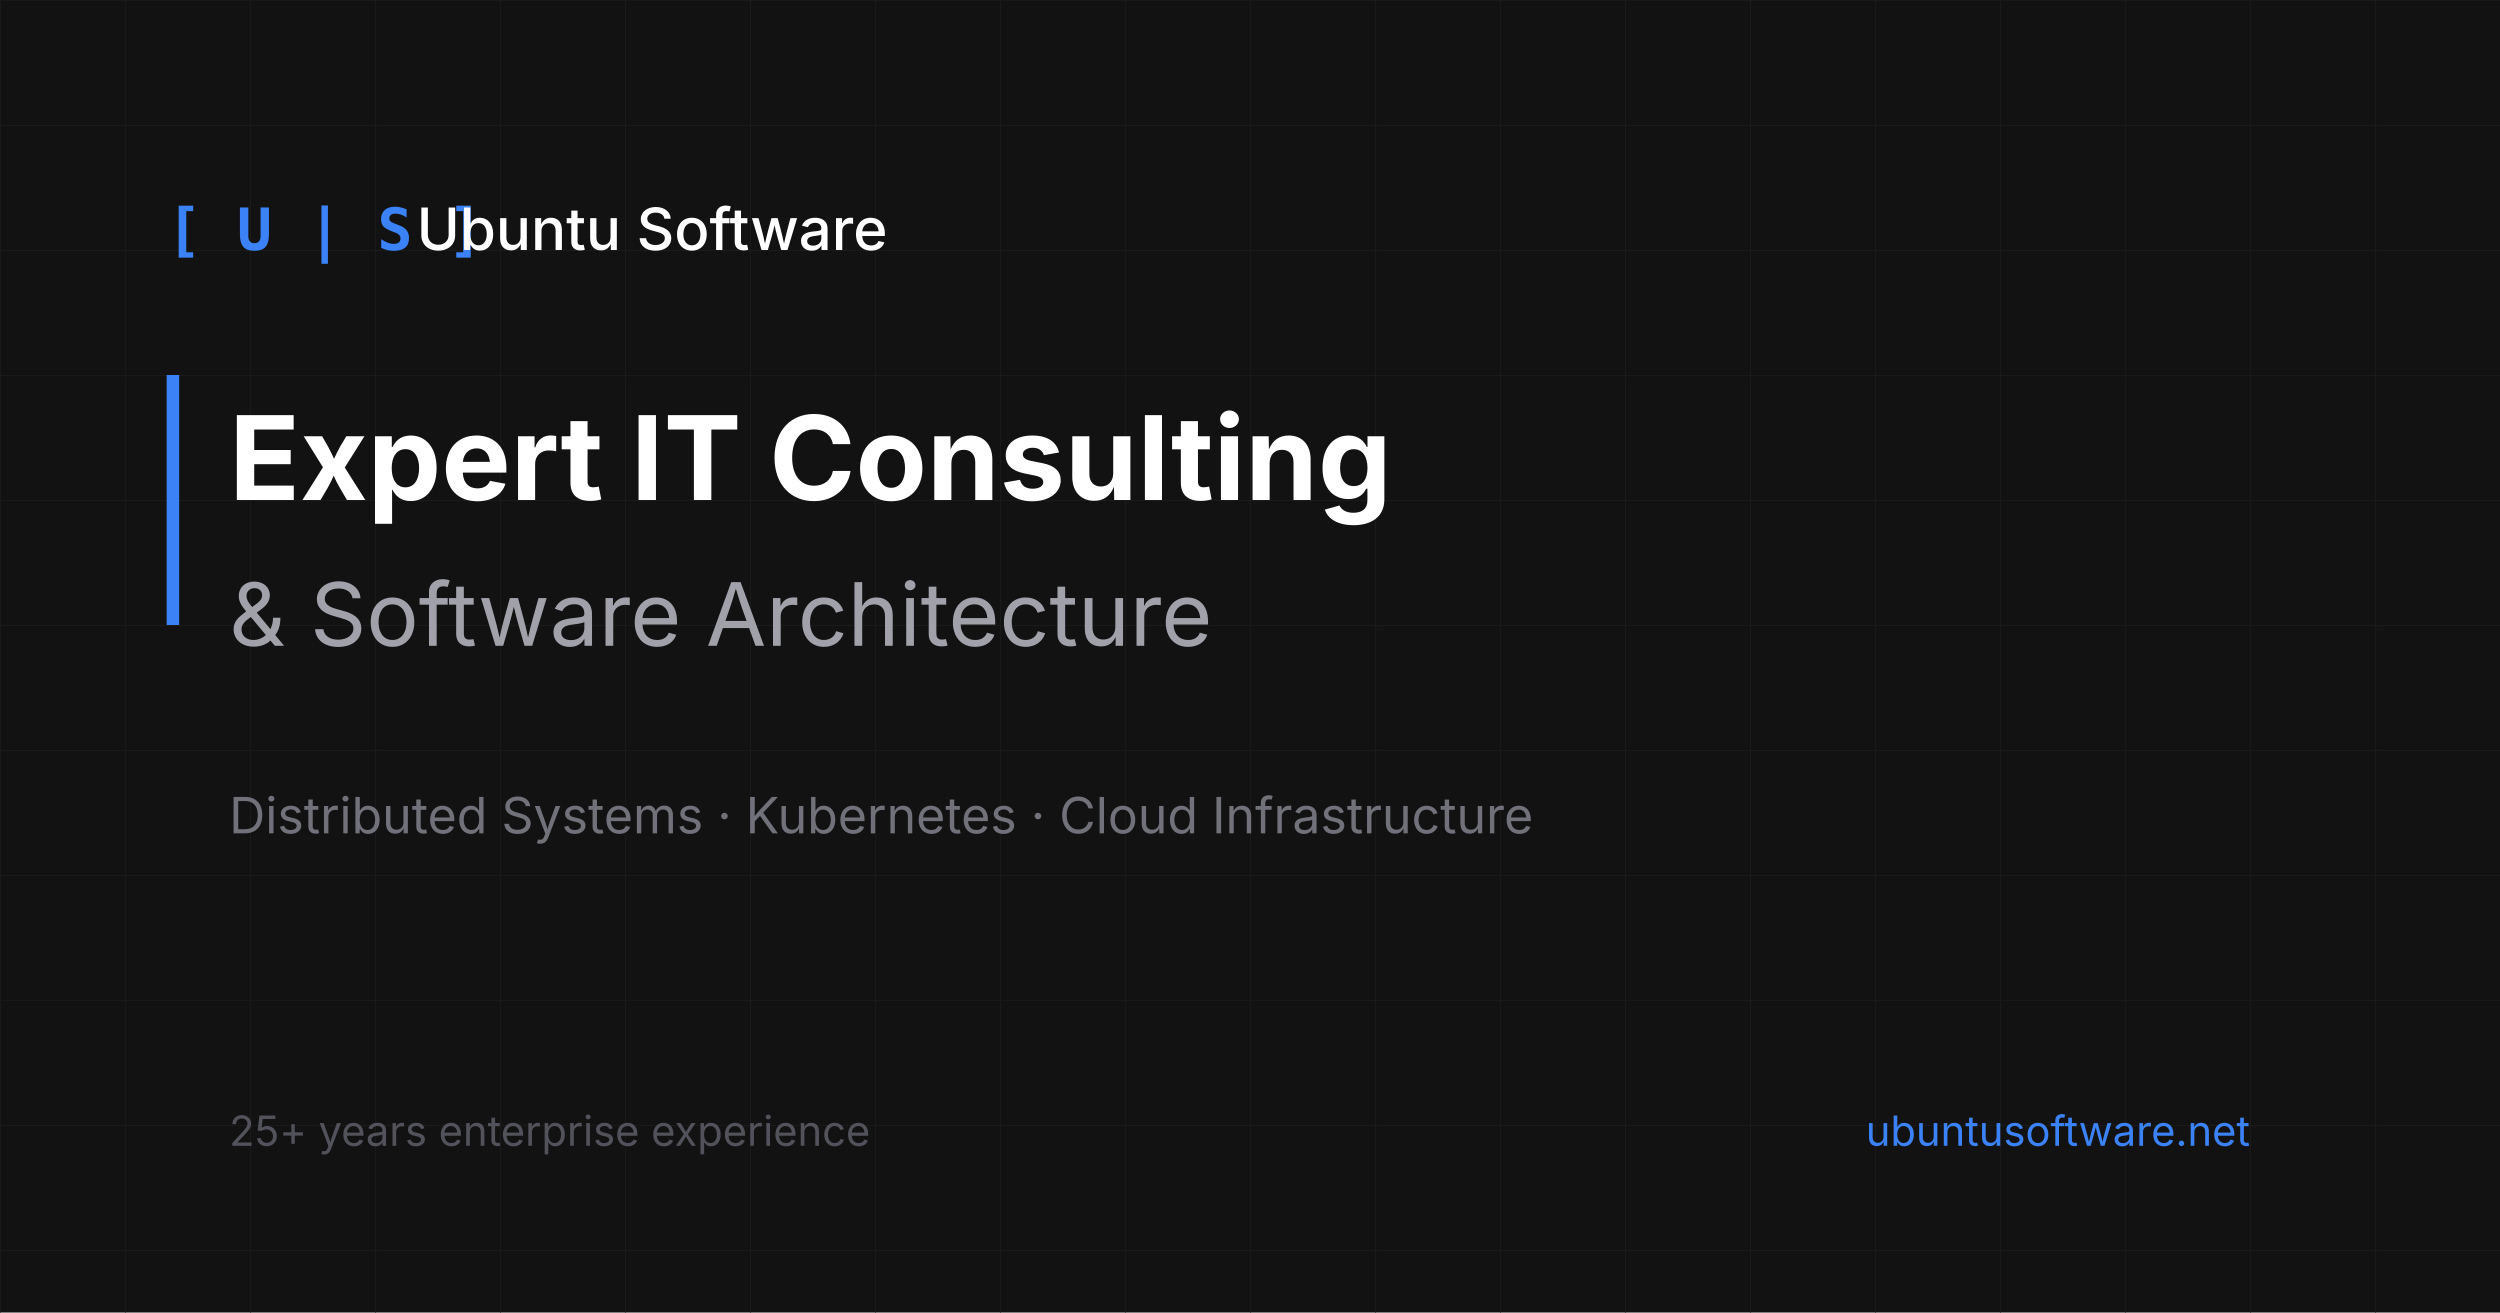
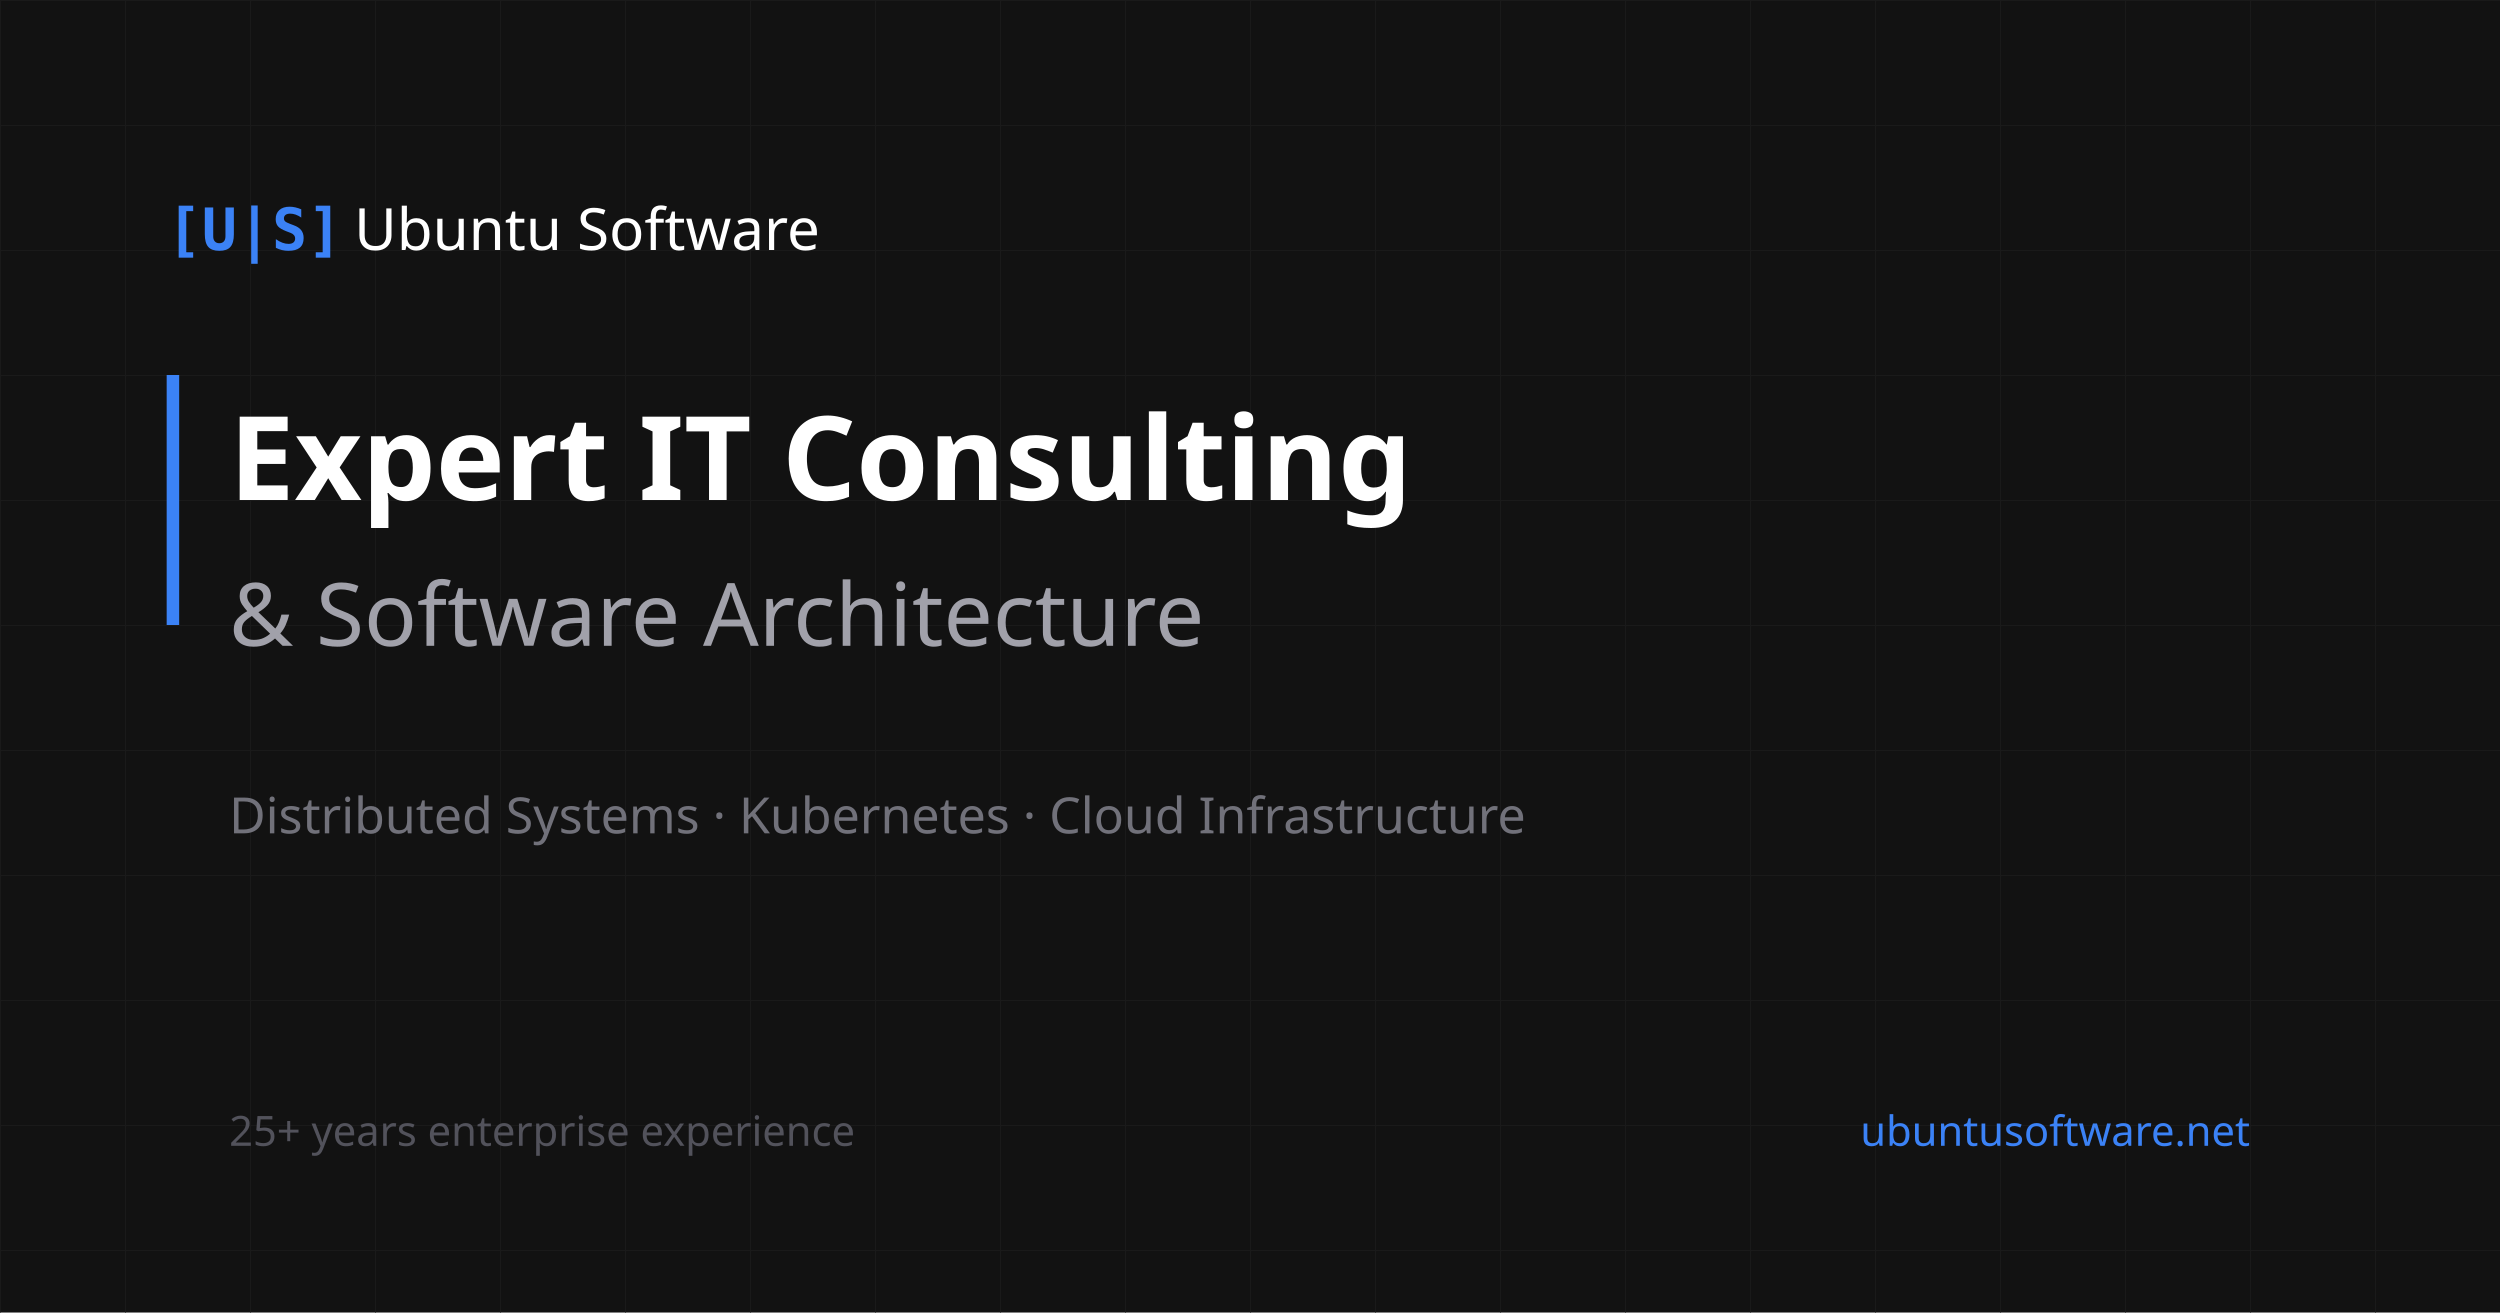
<svg xmlns="http://www.w3.org/2000/svg" width="1200" height="630" viewBox="0 0 1200 630">
  <rect width="1200" height="630" fill="#121212" />
  <defs>
    <pattern id="grid" width="60" height="60" patternUnits="userSpaceOnUse">
      <path d="M 60 0 L 0 0 0 60" fill="none" stroke="#1a1a1a" stroke-width="1" />
    </pattern>
  </defs>
  <rect width="1200" height="630" fill="url(#grid)" />
  <rect x="80" y="180" width="6" height="120" fill="#3b82f6" />
-   <text x="80" y="120" font-family="SF Mono, Monaco, Consolas, monospace" font-size="28" fill="#3b82f6" font-weight="600">[ U | S ]</text>
-   <text x="200" y="120" font-family="system-ui, -apple-system, sans-serif" font-size="28" fill="#ffffff" font-weight="500">Ubuntu Software</text>
-   <text x="110" y="240" font-family="system-ui, -apple-system, sans-serif" font-size="56" fill="#ffffff" font-weight="700">Expert IT Consulting</text>
-   <text x="110" y="310" font-family="system-ui, -apple-system, sans-serif" font-size="42" fill="#a1a1aa" font-weight="400">&amp; Software Architecture</text>
-   <text x="110" y="400" font-family="system-ui, -apple-system, sans-serif" font-size="24" fill="#71717a">Distributed Systems  ·  Kubernetes  ·  Cloud Infrastructure</text>
-   <text x="110" y="550" font-family="system-ui, -apple-system, sans-serif" font-size="20" fill="#52525b">25+ years enterprise experience</text>
-   <text x="1080" y="550" font-family="system-ui, -apple-system, sans-serif" font-size="20" fill="#3b82f6" text-anchor="end">ubuntusoftware.net</text>
+   <text x="80" y="120" font-family="monospace" font-size="28" fill="#3b82f6" font-weight="600" letter-spacing="0">[U|S]</text>
+   <text x="170" y="120" font-family="sans-serif" font-size="28" fill="#ffffff" font-weight="500">Ubuntu Software</text>
+   <text x="110" y="240" font-family="sans-serif" font-size="56" fill="#ffffff" font-weight="700">Expert IT Consulting</text>
+   <text x="110" y="310" font-family="sans-serif" font-size="42" fill="#a1a1aa" font-weight="400">&amp; Software Architecture</text>
+   <text x="110" y="400" font-family="sans-serif" font-size="24" fill="#71717a">Distributed Systems · Kubernetes · Cloud Infrastructure</text>
+   <text x="110" y="550" font-family="sans-serif" font-size="20" fill="#52525b">25+ years enterprise experience</text>
+   <text x="1080" y="550" font-family="sans-serif" font-size="20" fill="#3b82f6" text-anchor="end">ubuntusoftware.net</text>
</svg>
